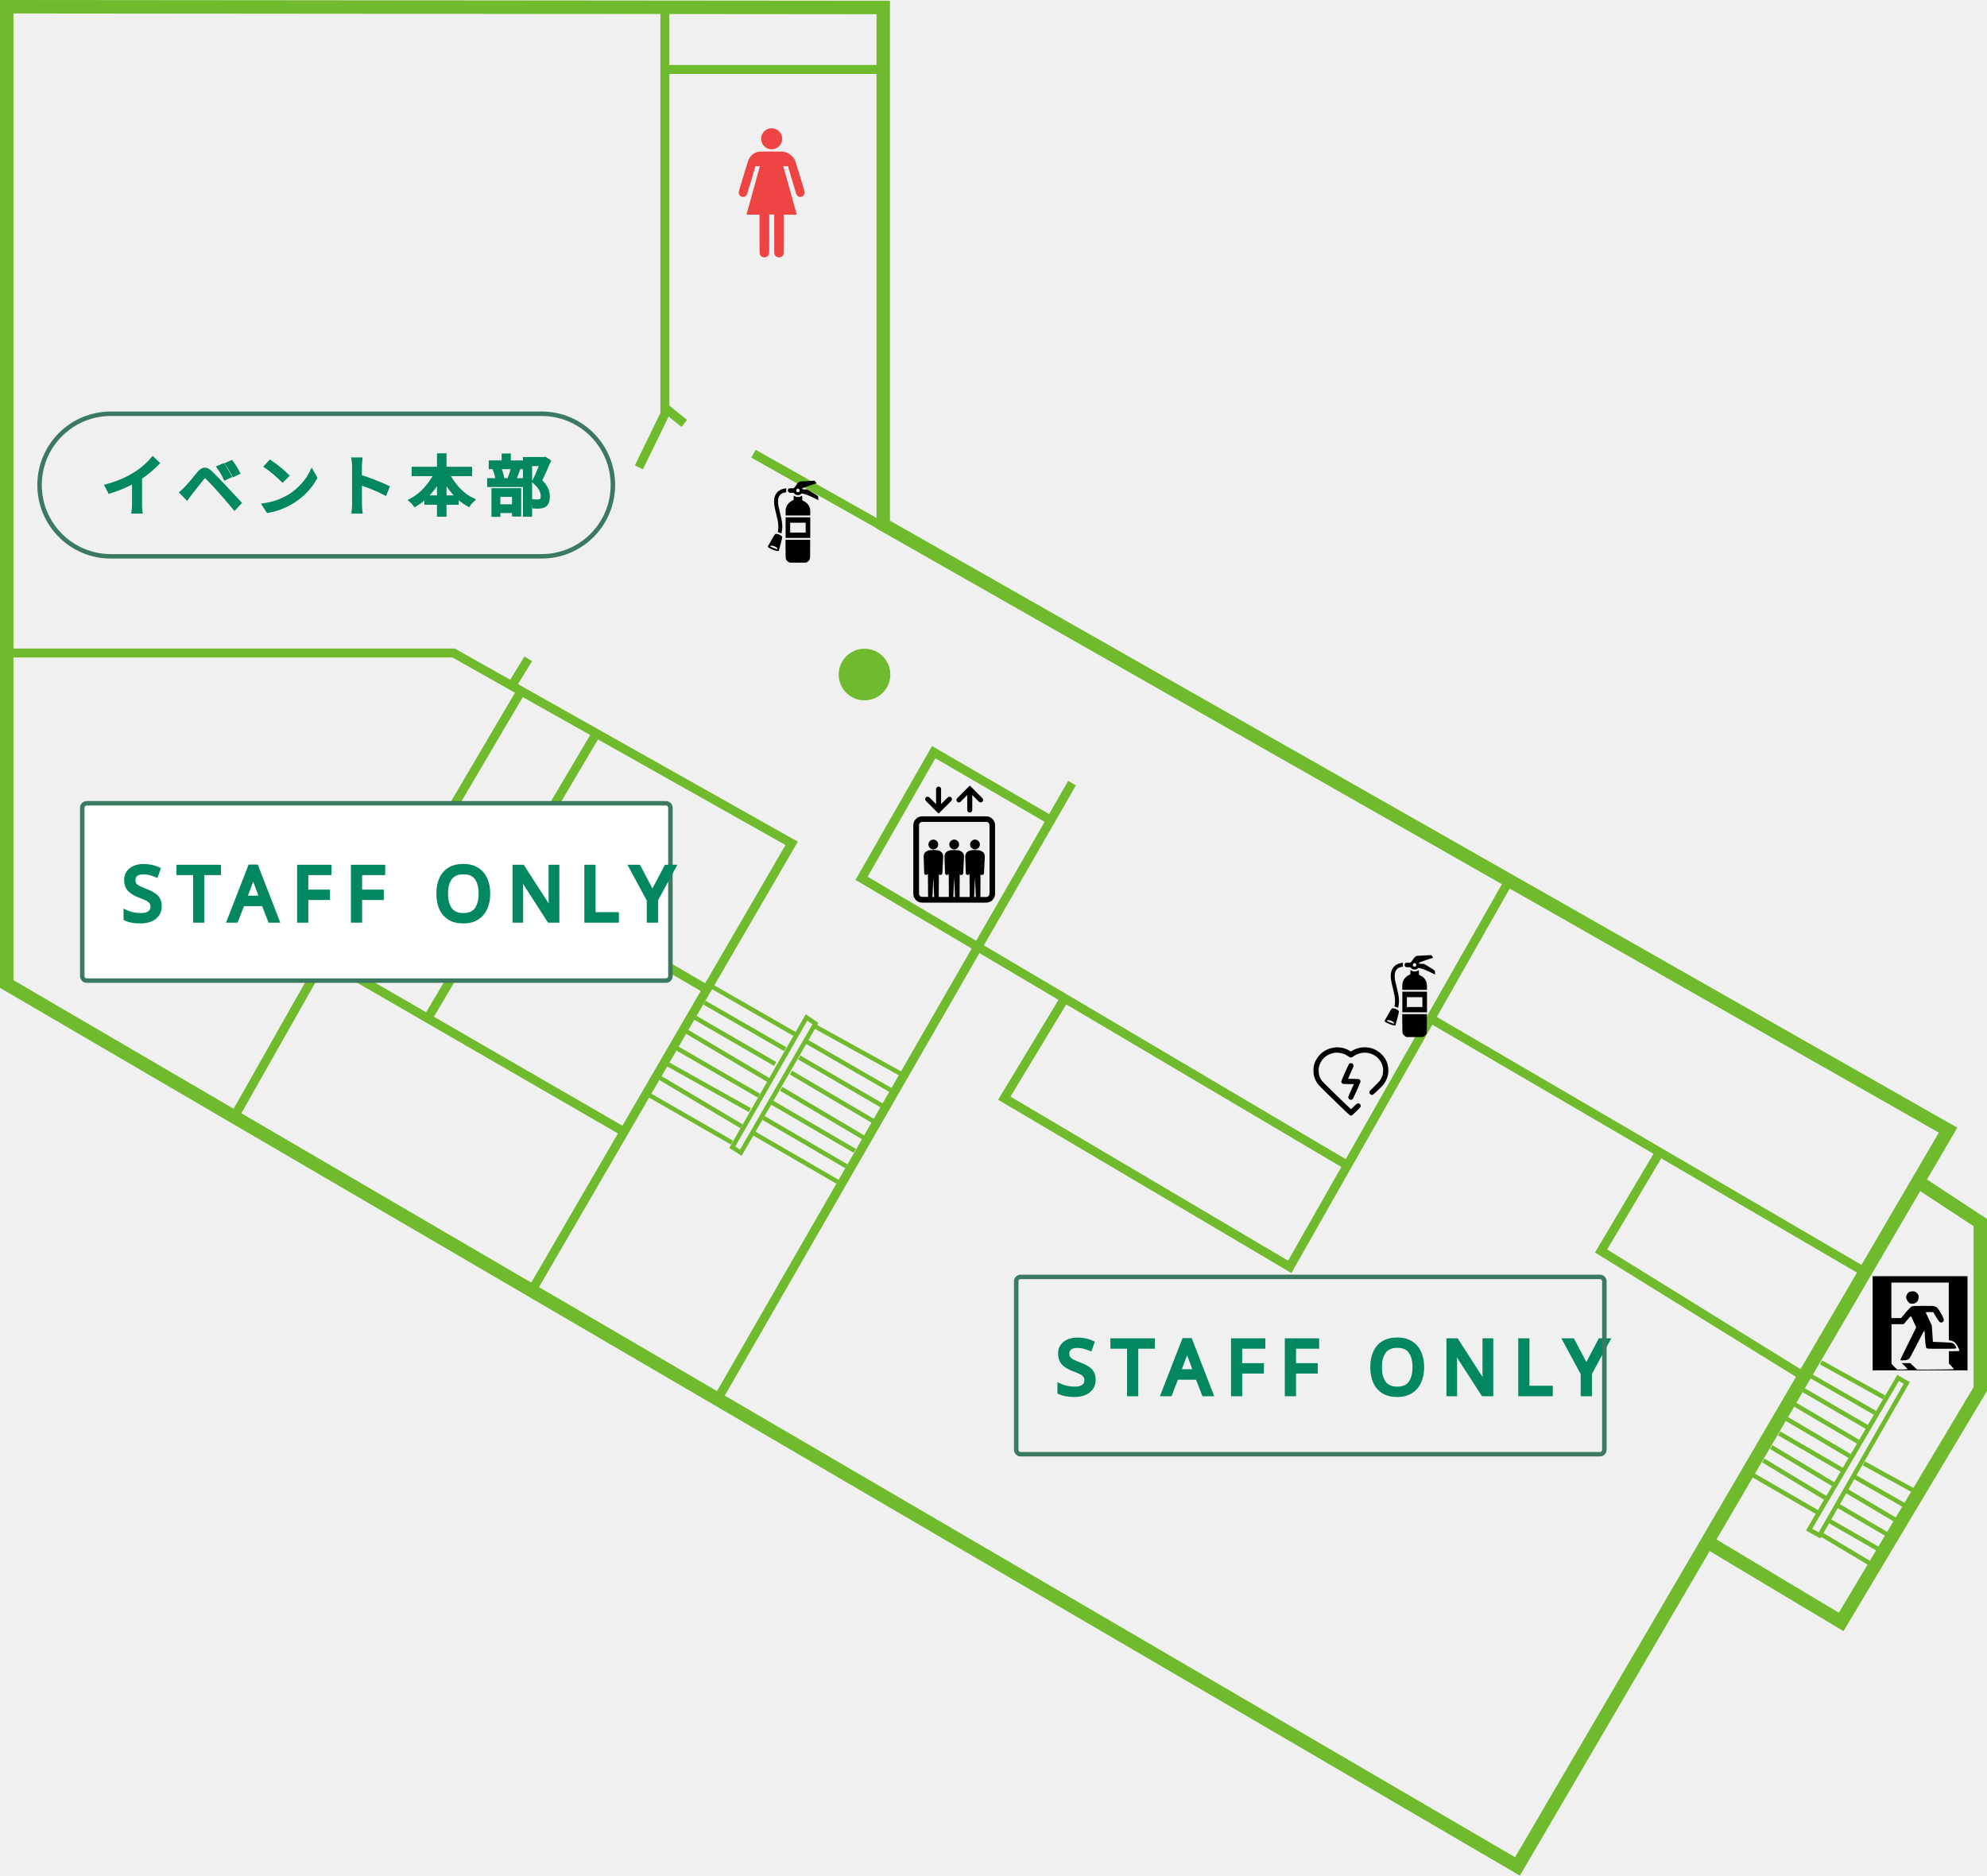
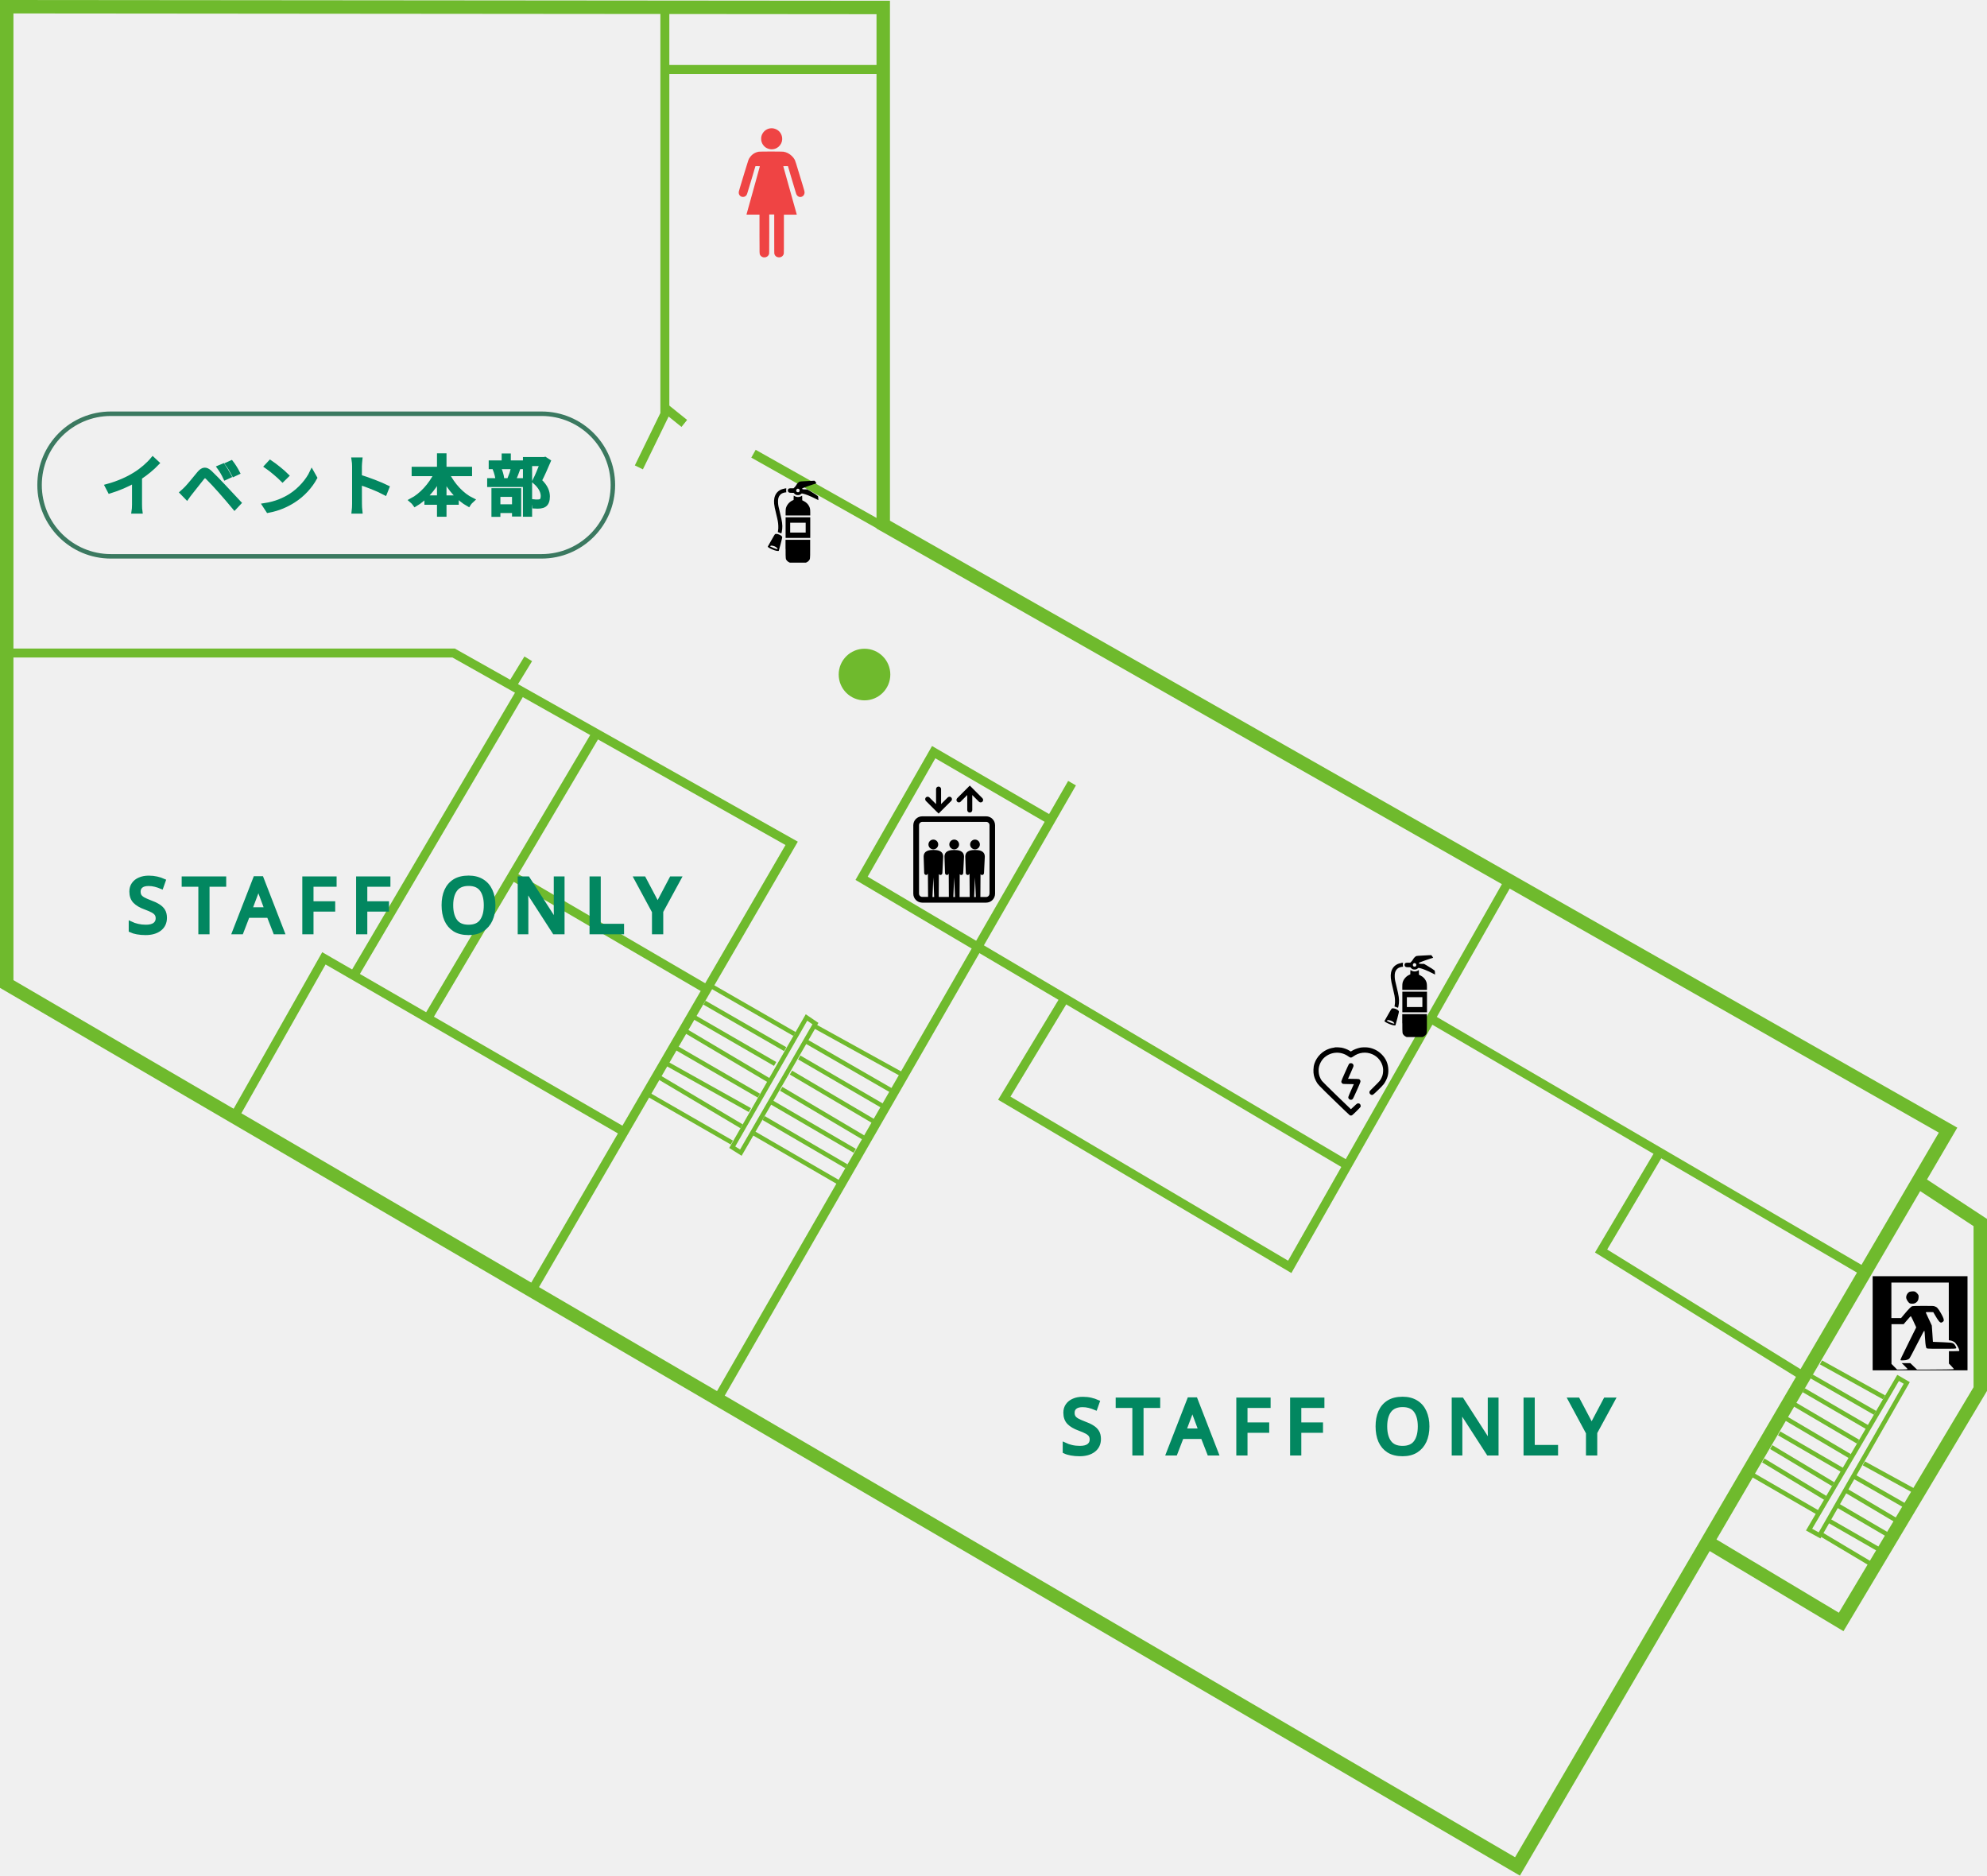
- <svg xmlns="http://www.w3.org/2000/svg" id="_レイヤー_1" data-name="レイヤー 1" viewBox="0 0 443.48 418.56">
+ <svg xmlns="http://www.w3.org/2000/svg" id="_レイヤー_1" version="1.1" viewBox="0 0 443.48 418.56">
  <defs>
    <style>
-       .cls-1, .cls-2, .cls-3, .cls-4, .cls-5, .cls-6, .cls-7, .cls-8 {
+       .st0, .st1, .st2, .st3 {
+         font-family: BIZ-UDGothic, 'BIZ UDGothic';
+       }
+ 
+       .st0, .st1, .st2, .st3, .st4 {
+         isolation: isolate;
+       }
+ 
+       .st0, .st2 {
+         font-size: 14.32px;
+         letter-spacing: .2em;
+       }
+ 
+       .st0, .st3 {
+         fill: #028760;
+       }
+ 
+       .st5, .st1, .st6, .st7, .st2, .st8, .st9 {
        stroke-miterlimit: 10;
      }

-       .cls-1, .cls-2, .cls-3, .cls-4, .cls-7, .cls-8 {
+       .st5, .st1, .st6, .st7, .st2, .st9 {
        fill: none;
      }

-       .cls-1, .cls-9, .cls-10, .cls-11, .cls-8 {
-         isolation: isolate;
+       .st5, .st6, .st8, .st9 {
+         stroke: #6fba2d;
      }

-       .cls-1, .cls-10, .cls-11, .cls-8 {
-         font-family: BIZ-UDGothic, 'BIZ UDGothic';
+       .st1, .st2 {
+         stroke: #028760;
      }

-       .cls-1, .cls-11 {
+       .st1, .st3 {
        font-size: 16.7px;
        letter-spacing: .2em;
      }

-       .cls-1, .cls-8 {
-         stroke: #028760;
-       }
- 
-       .cls-2, .cls-3, .cls-5, .cls-7 {
-         stroke: #6fba2d;
-       }
- 
-       .cls-3 {
+       .st6 {
        stroke-width: 3px;
      }

-       .cls-4, .cls-6 {
+       .st7 {
        stroke: #3b7960;
      }

-       .cls-12 {
+       .st10 {
        fill: #ef4444;
      }

-       .cls-5 {
+       .st8 {
        fill: #6fba2d;
      }

-       .cls-6 {
-         fill: #fff;
-       }
- 
-       .cls-7 {
+       .st9 {
        stroke-width: 2px;
-       }
- 
-       .cls-10, .cls-11 {
-         fill: #028760;
-       }
- 
-       .cls-10, .cls-8 {
-         font-size: 14.32px;
-         letter-spacing: .2em;
      }
    </style>
  </defs>
-   <g id="_トレース" data-name=" トレース">
+   <g id="_トレース">
    <g>
      <g>
-         <polygon class="cls-3" points="1.5 1.5 1.5 219.59 338.69 416.51 434.79 252.2 197.13 117.07 197.13 1.67 1.5 1.5" />
-         <polyline class="cls-3" points="381.49 344.33 410.93 361.95 441.98 309.98 441.98 272.82 428.14 263.73" />
+         <polygon class="st6" points="1.5 1.5 1.5 219.59 338.69 416.51 434.79 252.2 197.13 117.07 197.13 1.67 1.5 1.5" />
+         <polyline class="st6" points="381.49 344.33 410.93 361.95 441.98 309.98 441.98 272.82 428.14 263.73" />
      </g>
      <g>
-         <polyline class="cls-7" points="1.67 145.73 101.25 145.73 176.69 188.2 118.78 287.86" />
-         <polyline class="cls-7" points="138.97 252.39 72.29 213.86 52.58 248.69" />
-         <line class="cls-7" x1="79.13" y1="217.4" x2="116.29" y2="154.26" />
-         <line class="cls-7" x1="133.1" y1="163.67" x2="95.54" y2="227.13" />
-         <line class="cls-7" x1="114.6" y1="195.6" x2="157.31" y2="220.53" />
-         <line class="cls-7" x1="117.9" y1="147.02" x2="114.36" y2="152.81" />
-         <polyline class="cls-7" points="148.39 1.83 148.39 92.4 142.59 104.3" />
-         <line class="cls-7" x1="152.73" y1="94.49" x2="148.54" y2="91.12" />
-         <line class="cls-7" x1="168.17" y1="101.25" x2="197.29" y2="117.66" />
-         <line class="cls-7" x1="148.39" y1="15.5" x2="197.45" y2="15.5" />
-         <line class="cls-7" x1="239.27" y1="174.77" x2="160.29" y2="311.99" />
-         <polyline class="cls-7" points="234.13 182.81 208.39 167.85 192.3 196 300.41 259.87" />
-         <polyline class="cls-7" points="336.28 197.45 287.86 282.71 224.15 245.07 237.67 222.7" />
-         <line class="cls-7" x1="415.91" y1="283.68" x2="319.71" y2="227.53" />
-         <polyline class="cls-7" points="370.22 257.46 357.35 279.17 402.08 306.85" />
+         <polyline class="st9" points="1.67 145.73 101.25 145.73 176.69 188.2 118.78 287.86" />
+         <polyline class="st9" points="138.97 252.39 72.29 213.86 52.58 248.69" />
+         <line class="st9" x1="79.13" y1="217.4" x2="116.29" y2="154.26" />
+         <line class="st9" x1="133.1" y1="163.67" x2="95.54" y2="227.13" />
+         <line class="st9" x1="114.6" y1="195.6" x2="157.31" y2="220.53" />
+         <line class="st9" x1="117.9" y1="147.02" x2="114.36" y2="152.81" />
+         <polyline class="st9" points="148.39 1.83 148.39 92.4 142.59 104.3" />
+         <line class="st9" x1="152.73" y1="94.49" x2="148.54" y2="91.12" />
+         <line class="st9" x1="168.17" y1="101.25" x2="197.29" y2="117.66" />
+         <line class="st9" x1="148.39" y1="15.5" x2="197.45" y2="15.5" />
+         <line class="st9" x1="239.27" y1="174.77" x2="160.29" y2="311.99" />
+         <polyline class="st9" points="234.13 182.81 208.39 167.85 192.3 196 300.41 259.87" />
+         <polyline class="st9" points="336.28 197.45 287.86 282.71 224.15 245.07 237.67 222.7" />
+         <line class="st9" x1="415.91" y1="283.68" x2="319.71" y2="227.53" />
+         <polyline class="st9" points="370.22 257.46 357.35 279.17 402.08 306.85" />
      </g>
      <g>
-         <line class="cls-2" x1="145" y1="244.43" x2="163.34" y2="254.97" />
-         <line class="cls-2" x1="147.1" y1="240.4" x2="165.51" y2="251.34" />
-         <line class="cls-2" x1="148.94" y1="237.43" x2="167.36" y2="247.72" />
-         <line class="cls-2" x1="151.03" y1="233.89" x2="169.38" y2="244.51" />
-         <line class="cls-2" x1="152.97" y1="230.03" x2="171.55" y2="241.05" />
-         <line class="cls-2" x1="155.06" y1="227.06" x2="173" y2="237.43" />
-         <line class="cls-2" x1="157.23" y1="223.75" x2="175.25" y2="234.13" />
-         <line class="cls-2" x1="159" y1="220.21" x2="177.34" y2="230.75" />
-         <line class="cls-2" x1="181.92" y1="229.06" x2="201.15" y2="239.68" />
-         <line class="cls-2" x1="180" y1="232.44" x2="198.98" y2="243.38" />
-         <line class="cls-2" x1="178.38" y1="235.98" x2="197.05" y2="246.84" />
-         <line class="cls-2" x1="176.54" y1="239.36" x2="194.96" y2="250.22" />
-         <line class="cls-2" x1="174.36" y1="242.98" x2="192.7" y2="253.84" />
-         <line class="cls-2" x1="172.27" y1="246.03" x2="190.77" y2="256.81" />
-         <line class="cls-2" x1="170.42" y1="249.49" x2="188.92" y2="260.27" />
-         <line class="cls-2" x1="168.33" y1="252.95" x2="187.08" y2="263.81" />
-         <polygon class="cls-2" points="180 227.06 163.43 256.01 165.35 257.22 182 228.42 180 227.06" />
-         <line class="cls-2" x1="391.3" y1="329.21" x2="405.78" y2="337.57" />
-         <line class="cls-2" x1="393.55" y1="325.91" x2="407.39" y2="334.27" />
-         <line class="cls-2" x1="395.32" y1="322.93" x2="409.16" y2="331.22" />
-         <line class="cls-2" x1="397.09" y1="319.87" x2="411.25" y2="328.08" />
-         <line class="cls-2" x1="398.54" y1="316.49" x2="412.86" y2="324.94" />
-         <line class="cls-2" x1="400.48" y1="313.36" x2="414.71" y2="321.73" />
-         <line class="cls-2" x1="402.57" y1="310.23" x2="416.8" y2="318.51" />
-         <line class="cls-2" x1="404.33" y1="307.16" x2="418.49" y2="315.29" />
-         <line class="cls-2" x1="406.43" y1="304.03" x2="420.5" y2="311.83" />
-         <line class="cls-2" x1="406.19" y1="342.23" x2="417.93" y2="349.23" />
-         <line class="cls-2" x1="408.03" y1="339.26" x2="419.94" y2="346.1" />
-         <line class="cls-2" x1="410.04" y1="335.89" x2="421.71" y2="342.72" />
-         <line class="cls-2" x1="412.06" y1="332.67" x2="423.32" y2="339.34" />
-         <line class="cls-2" x1="413.99" y1="329.61" x2="425.25" y2="336.05" />
-         <line class="cls-2" x1="415.99" y1="326.56" x2="427.42" y2="332.82" />
-         <polygon class="cls-2" points="403.77 341.35 423.64 307.49 425.57 308.61 406.11 342.64 403.77 341.35" />
+         <line class="st5" x1="145" y1="244.43" x2="163.34" y2="254.97" />
+         <line class="st5" x1="147.1" y1="240.4" x2="165.51" y2="251.34" />
+         <line class="st5" x1="148.94" y1="237.43" x2="167.36" y2="247.72" />
+         <line class="st5" x1="151.03" y1="233.89" x2="169.38" y2="244.51" />
+         <line class="st5" x1="152.97" y1="230.03" x2="171.55" y2="241.05" />
+         <line class="st5" x1="155.06" y1="227.06" x2="173" y2="237.43" />
+         <line class="st5" x1="157.23" y1="223.75" x2="175.25" y2="234.13" />
+         <line class="st5" x1="159" y1="220.21" x2="177.34" y2="230.75" />
+         <line class="st5" x1="181.92" y1="229.06" x2="201.15" y2="239.68" />
+         <line class="st5" x1="180" y1="232.44" x2="198.98" y2="243.38" />
+         <line class="st5" x1="178.38" y1="235.98" x2="197.05" y2="246.84" />
+         <line class="st5" x1="176.54" y1="239.36" x2="194.96" y2="250.22" />
+         <line class="st5" x1="174.36" y1="242.98" x2="192.7" y2="253.84" />
+         <line class="st5" x1="172.27" y1="246.03" x2="190.77" y2="256.81" />
+         <line class="st5" x1="170.42" y1="249.49" x2="188.92" y2="260.27" />
+         <line class="st5" x1="168.33" y1="252.95" x2="187.08" y2="263.81" />
+         <polygon class="st5" points="180 227.06 163.43 256.01 165.35 257.22 182 228.42 180 227.06" />
+         <line class="st5" x1="391.3" y1="329.21" x2="405.78" y2="337.57" />
+         <line class="st5" x1="393.55" y1="325.91" x2="407.39" y2="334.27" />
+         <line class="st5" x1="395.32" y1="322.93" x2="409.16" y2="331.22" />
+         <line class="st5" x1="397.09" y1="319.87" x2="411.25" y2="328.08" />
+         <line class="st5" x1="398.54" y1="316.49" x2="412.86" y2="324.94" />
+         <line class="st5" x1="400.48" y1="313.36" x2="414.71" y2="321.73" />
+         <line class="st5" x1="402.57" y1="310.23" x2="416.8" y2="318.51" />
+         <line class="st5" x1="404.33" y1="307.16" x2="418.49" y2="315.29" />
+         <line class="st5" x1="406.43" y1="304.03" x2="420.5" y2="311.83" />
+         <line class="st5" x1="406.19" y1="342.23" x2="417.93" y2="349.23" />
+         <line class="st5" x1="408.03" y1="339.26" x2="419.94" y2="346.1" />
+         <line class="st5" x1="410.04" y1="335.89" x2="421.71" y2="342.72" />
+         <line class="st5" x1="412.06" y1="332.67" x2="423.32" y2="339.34" />
+         <line class="st5" x1="413.99" y1="329.61" x2="425.25" y2="336.05" />
+         <line class="st5" x1="415.99" y1="326.56" x2="427.42" y2="332.82" />
+         <polygon class="st5" points="403.77 341.35 423.64 307.49 425.57 308.61 406.11 342.64 403.77 341.35" />
      </g>
-       <circle class="cls-5" cx="192.95" cy="150.53" r="5.26" />
+       <circle class="st8" cx="192.95" cy="150.53" r="5.26" />
    </g>
-     <g>
-       <g class="cls-9">
-         <text class="cls-11" transform="translate(235.65 311.08)">
-           <tspan x="0" y="0">STAFF ONLY</tspan>
-         </text>
-         <text class="cls-1" transform="translate(235.65 311.08)">
+     <g class="st4">
+       <g class="st4">
+         <text class="st3" transform="translate(236.83 324.3)">
          <tspan x="0" y="0">STAFF ONLY</tspan>
        </text>
      </g>
-       <rect class="cls-4" x="226.81" y="284.95" width="131.27" height="39.57" rx="1" ry="1" />
-     </g>
-     <g>
-       <g class="cls-9">
-         <text class="cls-10" transform="translate(22.7 113.68)">
-           <tspan x="0" y="0">イベント本部</tspan>
-         </text>
-         <text class="cls-8" transform="translate(22.7 113.68)">
-           <tspan x="0" y="0">イベント本部</tspan>
-         </text>
-       </g>
-       <path class="cls-4" d="M24.74,92.33h96.14c8.79,0,15.91,7.12,15.91,15.91h0c0,8.79-7.12,15.91-15.91,15.91H24.74c-8.79,0-15.91-7.12-15.91-15.91h0c0-8.79,7.12-15.91,15.91-15.91Z" />
-     </g>
-     <g>
-       <rect class="cls-6" x="18.36" y="179.26" width="131.27" height="39.57" rx="1" ry="1" />
-       <g class="cls-9">
-         <text class="cls-11" transform="translate(27.21 205.4)">
-           <tspan x="0" y="0">STAFF ONLY</tspan>
-         </text>
-         <text class="cls-1" transform="translate(27.21 205.4)">
+       <g class="st4">
+         <text class="st1" transform="translate(236.83 324.3)">
          <tspan x="0" y="0">STAFF ONLY</tspan>
        </text>
      </g>
    </g>
    <g>
-       <path class="cls-12" d="M171.84,28.65c-.81.14-1.46.67-1.78,1.41-.14.33-.19.62-.17.99,0,.21.02.36.06.49.18.69.62,1.23,1.24,1.54,1.17.58,2.57.1,3.15-1.07.14-.29.21-.51.23-.82.08-.86-.33-1.7-1.03-2.17-.51-.33-1.12-.47-1.69-.37Z" />
-       <path class="cls-12" d="M169.37,33.85c-.85.14-1.57.6-2.08,1.38-.24.37-.17.17-1.11,3.23-.37,1.2-.76,2.51-1.04,3.44-.12.39-.23.77-.24.86-.1.52.18,1.01.65,1.15.37.11.73,0,.98-.27.19-.21.16-.14.85-2.45.15-.51.37-1.24.49-1.62.11-.38.33-1.11.47-1.6l.27-.89h.49c.41,0,.49,0,.49.03,0,.02-.07.29-.16.6-.16.56-.63,2.26-1.85,6.67-.94,3.36-.95,3.44-.97,3.48,0,.04.06.04,1.44.04h1.46v4.29c0,4.67,0,4.42.13,4.69.12.23.35.42.62.51.17.06.55.06.72-.02.33-.12.55-.34.66-.68.04-.12.04-.33.05-4.48v-4.35h1.11v4.36c0,4.35,0,4.36.05,4.5.14.42.48.68.95.71.57.04,1.05-.33,1.14-.87.02-.1.02-1.57.02-4.4v-4.25h1.44c.94,0,1.44,0,1.44-.02,0,0-.16-.6-.37-1.31-.2-.71-.45-1.61-.56-2s-.37-1.3-.56-2c-.62-2.21-.76-2.72-.92-3.29-.09-.3-.25-.91-.38-1.36-.13-.45-.23-.82-.23-.83,0-.02.2-.02.52-.02h.52l.05.16c.02.09.06.22.09.3.02.07.13.41.22.76.1.34.27.91.37,1.26.1.35.26.87.35,1.16.33,1.11.48,1.61.6,2.01.06.23.14.47.17.54.19.49.61.76,1.06.68.51-.1.84-.55.8-1.11-.02-.17-.03-.23-.53-1.89-.45-1.48-1.18-3.86-1.37-4.49-.1-.33-.21-.65-.27-.77-.14-.28-.38-.6-.68-.89-.56-.53-1.19-.85-1.89-.95-.31-.05-5.17-.05-5.46,0h0Z" />
+       <g class="st4">
+         <g class="st4">
+           <text class="st0" transform="translate(22.7 113.68)">
+             <tspan x="0" y="0">イベント本部</tspan>
+           </text>
+         </g>
+         <g class="st4">
+           <text class="st2" transform="translate(22.7 113.68)">
+             <tspan x="0" y="0">イベント本部</tspan>
+           </text>
+         </g>
+       </g>
+       <path class="st7" d="M24.74,92.33h96.14c8.79,0,15.91,7.12,15.91,15.91h0c0,8.79-7.12,15.91-15.91,15.91H24.74c-8.79,0-15.91-7.12-15.91-15.91h0c0-8.79,7.12-15.91,15.91-15.91Z" />
+     </g>
+     <g class="st4">
+       <g class="st4">
+         <text class="st3" transform="translate(28.37 208)">
+           <tspan x="0" y="0">STAFF ONLY</tspan>
+         </text>
+       </g>
+       <g class="st4">
+         <text class="st1" transform="translate(28.37 208)">
+           <tspan x="0" y="0">STAFF ONLY</tspan>
+         </text>
+       </g>
    </g>
    <g>
-       <path d="M181.37,107.29c-.14.02-.81.06-1.49.08-.89.04-1.27.07-1.4.11-.23.08-.56.42-.74.74-.07.14-.24.36-.37.49l-.25.25h-.46c-.52,0-.67.05-.77.25-.14.27,0,.63.26.72.08.03.33.05.56.05h.42l.17.18c.24.25.44.33.78.33.32,0,.51-.07.72-.27.12-.11.13-.12.36-.07.64.13,1.77.58,2.85,1.14.35.17.63.32.64.32,0,0,0-.19-.02-.42-.02-.31-.03-.44-.09-.49-.09-.1-.95-.66-1.72-1.11l-.64-.37h-.53c-.36,0-.55-.03-.58-.1-.03-.06-.03-.12,0-.14.09-.09,2.32-.88,2.98-1.06l.17-.05-.1-.19c-.15-.26-.3-.41-.4-.41-.05,0-.21.02-.35.03h0ZM178.23,109.09c.25.09.33.42.15.64-.08.1-.13.11-.29.11s-.21-.02-.29-.11c-.18-.21-.1-.54.14-.64.14-.06.13-.06.28,0Z" />
-       <path d="M175.08,109.05c-1.61.24-2.49,1.53-2.3,3.37.06.56.17,1.12.49,2.4.33,1.34.41,1.78.44,2.52.02.48,0,.72-.05,1.01-.04.21-.06.39-.06.39s.11.04.24.08.29.1.38.15.16.07.17.06c.05-.05.14-.57.19-.99.09-.87-.02-1.73-.47-3.51-.37-1.46-.44-1.84-.46-2.4-.04-.81.1-1.29.46-1.69.11-.11.27-.25.37-.3.21-.13.68-.26.88-.26.15,0,.16,0,.13-.1-.04-.11-.04-.59,0-.72.04-.1.02-.1-.41-.05v.02Z" />
+       <path class="st10" d="M171.84,28.65c-.81.14-1.46.67-1.78,1.41-.14.33-.19.62-.17.99,0,.21.02.36.06.49.18.69.62,1.23,1.24,1.54,1.17.58,2.57.1,3.15-1.07.14-.29.21-.51.23-.82.08-.86-.33-1.7-1.03-2.17-.51-.33-1.12-.47-1.69-.37h0Z" />
+       <path class="st10" d="M169.37,33.85c-.85.14-1.57.6-2.08,1.38-.24.37-.17.17-1.11,3.23-.37,1.2-.76,2.51-1.04,3.44-.12.39-.23.77-.24.86-.1.52.18,1.01.65,1.15.37.11.73,0,.98-.27.19-.21.16-.14.85-2.45.15-.51.37-1.24.49-1.62.11-.38.33-1.11.47-1.6l.27-.89h.49c.41,0,.49,0,.49.03,0,.02-.07.29-.16.6-.16.56-.63,2.26-1.85,6.67-.94,3.36-.95,3.44-.97,3.48,0,.04.06.04,1.44.04h1.46v4.29c0,4.67,0,4.42.13,4.69.12.23.35.42.62.51.17.06.55.06.72-.02.33-.12.55-.34.66-.68.04-.12.04-.33.05-4.48v-4.35h1.11v4.36c0,4.35,0,4.36.05,4.5.14.42.48.68.95.71.57.04,1.05-.33,1.14-.87.02-.1.02-1.57.02-4.4v-4.25h1.44c.94,0,1.44,0,1.44-.02,0,0-.16-.6-.37-1.31-.2-.71-.45-1.61-.56-2s-.37-1.3-.56-2c-.62-2.21-.76-2.72-.92-3.29-.09-.3-.25-.91-.38-1.36s-.23-.82-.23-.83c0-.02.2-.02.52-.02h.52l.05.16c.02.09.06.22.09.3.02.07.13.41.22.76.1.34.27.91.37,1.26.1.35.26.87.35,1.16.33,1.11.48,1.61.6,2.01.06.23.14.47.17.54.19.49.61.76,1.06.68.51-.1.84-.55.8-1.11-.02-.17-.03-.23-.53-1.89-.45-1.48-1.18-3.86-1.37-4.49-.1-.33-.21-.65-.27-.77-.14-.28-.38-.6-.68-.89-.56-.53-1.19-.85-1.89-.95-.31-.05-5.17-.05-5.46,0h0Z" />
+     </g>
+     <g>
+       <path d="M181.37,107.29c-.14.02-.81.06-1.49.08-.89.04-1.27.07-1.4.11-.23.08-.56.42-.74.74-.07.14-.24.36-.37.49l-.25.25h-.46c-.52,0-.67.05-.77.25-.14.27,0,.63.26.72.08.03.33.05.56.05h.42l.17.18c.24.25.44.33.78.33.32,0,.51-.07.72-.27.12-.11.13-.12.36-.07.64.13,1.77.58,2.85,1.14.35.17.63.32.64.32,0,0,0-.19-.02-.42-.02-.31-.03-.44-.09-.49-.09-.1-.95-.66-1.72-1.11l-.64-.37h-.53c-.36,0-.55-.03-.58-.1-.03-.06-.03-.12,0-.14.09-.09,2.32-.88,2.98-1.06l.17-.05-.1-.19c-.15-.26-.3-.41-.4-.41-.05,0-.21.02-.35.03h0ZM178.23,109.09c.25.09.33.42.15.64-.08.1-.13.11-.29.11s-.21-.02-.29-.11c-.18-.21-.1-.54.14-.64.14-.06.13-.06.28,0h0Z" />
+       <path d="M175.08,109.05c-1.61.24-2.49,1.53-2.3,3.37.06.56.17,1.12.49,2.4.33,1.34.41,1.78.44,2.52.02.48,0,.72-.05,1.01-.04.21-.06.39-.06.39,0,0,.11.04.24.08s.29.1.38.15.16.07.17.06c.05-.05.14-.57.19-.99.09-.87-.02-1.73-.47-3.51-.37-1.46-.44-1.84-.46-2.4-.04-.81.1-1.29.46-1.69.11-.11.27-.25.37-.3.21-.13.68-.26.88-.26.15,0,.16,0,.13-.1-.04-.11-.04-.59,0-.72.04-.1.02-.1-.41-.05v.04Z" />
      <path d="M177.13,111.07v.49l-.35.17c-.66.33-1.22,1.02-1.38,1.72-.04.17-.06.48-.06.92v.66h5.5v-.66c0-.73-.05-.99-.25-1.39-.24-.49-.65-.89-1.21-1.17l-.33-.17v-.43c0-.24-.02-.47-.02-.52-.02-.09-.03-.09-.1-.03-.12.11-.44.23-.68.25-.31.03-.64-.04-.88-.19-.1-.07-.2-.12-.21-.12-.02,0-.02.21-.02.48h0Z" />
      <path d="M175.34,117.74v2.3h5.5v-4.6h-5.5v2.3h0ZM179.82,117.75v1.1h-3.46v-2.2h3.46v1.1Z" />
      <path d="M173,119.19c-.06.02-.39.57-.87,1.43l-.78,1.38.11.12c.14.14.89.51,1.4.68.21.07.51.14.66.15.26.02.28.02.31-.08.02-.06.21-.73.41-1.51.25-.98.37-1.45.34-1.52-.1-.4-1.19-.84-1.59-.65h0ZM172.5,121.8c.42.09.83.32.98.55.1.14.1.21,0,.21-.25,0-1.65-.58-1.62-.67.02-.04.25-.14.33-.14.02,0,.16.02.31.06h0Z" />
-       <path d="M175.34,122.5c0,2.32,0,2.28.31,2.63.1.12.28.25.41.32l.23.11h3.58l.23-.11c.14-.06.31-.2.41-.32.31-.35.31-.31.31-2.63v-2.04h-5.5v2.04h0Z" />
+       <path d="M175.34,122.5c0,2.32,0,2.28.31,2.63.1.12.28.25.41.32l.23.11h3.58l.23-.11c.14-.06.31-.2.41-.32.31-.35.31-.31.31-2.63v-2.04h-5.5v2.04h.02Z" />
    </g>
    <g>
-       <path d="M319.01,213.16c-.14.02-.81.06-1.49.08-.89.04-1.27.07-1.4.11-.23.08-.56.42-.74.74-.07.14-.24.36-.37.49l-.25.25h-.46c-.52,0-.67.05-.77.25-.14.27,0,.63.26.72.08.03.33.05.56.05h.42l.17.18c.24.25.44.33.78.33.32,0,.51-.07.72-.27.12-.11.13-.12.36-.07.64.13,1.77.58,2.85,1.14.35.17.63.32.64.32,0,0,0-.19-.02-.42-.02-.31-.03-.44-.09-.49-.09-.1-.95-.66-1.72-1.11l-.64-.37h-.53c-.36,0-.55-.03-.58-.1-.03-.06-.03-.12,0-.14.09-.09,2.32-.88,2.98-1.06l.17-.05-.1-.19c-.15-.26-.3-.41-.4-.41-.05,0-.21.02-.35.03h0ZM315.86,214.96c.25.09.33.42.15.64-.08.1-.13.11-.29.11s-.21-.02-.29-.11c-.18-.21-.1-.54.14-.64.14-.06.13-.06.28,0h0Z" />
-       <path d="M312.72,214.92c-1.61.24-2.49,1.53-2.3,3.37.06.56.17,1.12.49,2.4.33,1.34.41,1.78.44,2.52.02.48,0,.72-.05,1.01-.04.21-.06.39-.06.39s.11.04.24.08.29.1.38.15c.09.05.16.07.17.06.05-.05.14-.57.19-.99.09-.87-.02-1.73-.47-3.51-.37-1.46-.44-1.84-.46-2.4-.04-.81.1-1.29.46-1.69.11-.11.27-.25.37-.3.21-.13.68-.26.88-.26.15,0,.16,0,.13-.1-.04-.11-.04-.59,0-.72.04-.1.02-.1-.41-.05v.02Z" />
-       <path d="M314.77,216.94v.49l-.35.17c-.66.33-1.22,1.02-1.38,1.72-.04.17-.06.48-.06.92v.66h5.5v-.66c0-.73-.05-.99-.25-1.39-.24-.49-.65-.89-1.21-1.17l-.33-.17v-.43c0-.24-.02-.47-.02-.52-.02-.09-.03-.09-.1-.03-.12.11-.44.23-.68.25-.31.03-.64-.04-.88-.19-.1-.07-.2-.12-.21-.12-.02,0-.02.21-.02.48h0Z" />
-       <path d="M312.99,223.6v2.3h5.5v-4.6h-5.5v2.3h0ZM317.46,223.63v1.1h-3.46v-2.2h3.46v1.1Z" />
-       <path d="M310.64,225.06c-.06.02-.39.57-.87,1.43l-.78,1.38.11.12c.14.14.89.51,1.4.68.21.07.51.14.66.15.26.02.28.02.31-.08.02-.06.21-.73.41-1.51.25-.98.37-1.45.34-1.52-.1-.4-1.19-.84-1.59-.65h0ZM310.14,227.68c.42.09.83.32.98.55.1.14.1.21,0,.21-.25,0-1.65-.58-1.62-.67.02-.04.25-.14.33-.14.02,0,.16.02.31.06h0Z" />
-       <path d="M312.99,228.36c0,2.32,0,2.28.31,2.63.1.12.28.25.41.32l.23.11h3.58l.23-.11c.14-.06.31-.2.41-.32.31-.35.31-.31.31-2.63v-2.04h-5.5v2.04h0Z" />
+       <path d="M319.01,213.16c-.14.02-.81.06-1.49.08-.89.04-1.27.07-1.4.11-.23.08-.56.42-.74.74-.07.14-.24.36-.37.49l-.25.25h-.46c-.52,0-.67.05-.77.25-.14.27,0,.63.26.72.08.03.33.05.56.05h.42l.17.18c.24.25.44.33.78.33.32,0,.51-.07.72-.27.12-.11.13-.12.36-.07.64.13,1.77.58,2.85,1.14.35.17.63.32.64.32,0,0,0-.19-.02-.42-.02-.31-.03-.44-.09-.49-.09-.1-.95-.66-1.72-1.11l-.64-.37h-.53c-.36,0-.55-.03-.58-.1-.03-.06-.03-.12,0-.14.09-.09,2.32-.88,2.98-1.06l.17-.05-.1-.19c-.15-.26-.3-.41-.4-.41-.05,0-.21.02-.35.03h0ZM315.86,214.96c.25.09.33.42.15.64-.08.1-.13.11-.29.11s-.21-.02-.29-.11c-.18-.21-.1-.54.14-.64.14-.06.13-.06.28,0h.01Z" />
+       <path d="M312.72,214.92c-1.61.24-2.49,1.53-2.3,3.37.06.56.17,1.12.49,2.4.33,1.34.41,1.78.44,2.52.02.48,0,.72-.05,1.01-.04.21-.06.39-.06.39,0,0,.11.04.24.08s.29.1.38.15c.09.05.16.07.17.06.05-.05.14-.57.19-.99.09-.87-.02-1.73-.47-3.51-.37-1.46-.44-1.84-.46-2.4-.04-.81.1-1.29.46-1.69.11-.11.27-.25.37-.3.21-.13.68-.26.88-.26.15,0,.16,0,.13-.1-.04-.11-.04-.59,0-.72.04-.1.02-.1-.41-.05v.04Z" />
+       <path d="M314.77,216.94v.49l-.35.17c-.66.33-1.22,1.02-1.38,1.72-.04.17-.06.48-.06.92v.66h5.5v-.66c0-.73-.05-.99-.25-1.39-.24-.49-.65-.89-1.21-1.17l-.33-.17v-.43c0-.24-.02-.47-.02-.52-.02-.09-.03-.09-.1-.03-.12.11-.44.23-.68.25-.31.03-.64-.04-.88-.19-.1-.07-.2-.12-.21-.12-.02,0-.02.21-.02.48h-.01Z" />
+       <path d="M312.99,223.6v2.3h5.5v-4.6h-5.5v2.3h0ZM317.46,223.63v1.1h-3.46v-2.2h3.46v1.1h0Z" />
+       <path d="M310.64,225.06c-.06.02-.39.57-.87,1.43l-.78,1.38.11.12c.14.14.89.51,1.4.68.21.07.51.14.66.15.26.02.28.02.31-.08.02-.06.21-.73.41-1.51.25-.98.37-1.45.34-1.52-.1-.4-1.19-.84-1.59-.65h.01ZM310.14,227.68c.42.09.83.32.98.55.1.14.1.21,0,.21-.25,0-1.65-.58-1.62-.67.02-.04.25-.14.33-.14.02,0,.16.02.31.06h0Z" />
+       <path d="M312.99,228.36c0,2.32,0,2.28.31,2.63.1.12.28.25.41.32l.23.11h3.58l.23-.11c.14-.06.31-.2.41-.32.31-.35.31-.31.31-2.63v-2.04h-5.5v2.04h.02Z" />
    </g>
    <g>
      <path d="M208.31,187.36c-.6,0-1.09.49-1.09,1.09s.49,1.09,1.09,1.09,1.09-.49,1.09-1.09-.49-1.09-1.09-1.09Z" />
      <path d="M212.97,187.36c-.6,0-1.09.49-1.09,1.09s.49,1.09,1.09,1.09,1.09-.49,1.09-1.09-.49-1.09-1.09-1.09Z" />
      <path d="M217.61,187.36c-.6,0-1.09.49-1.09,1.09s.49,1.09,1.09,1.09,1.09-.49,1.09-1.09-.49-1.09-1.09-1.09Z" />
-       <path d="M220.1,182.17h-14.27c-1.1,0-1.99.89-1.99,1.99v15.28c0,1.1.89,1.99,1.99,1.99h14.27c1.1,0,1.99-.89,1.99-1.99v-15.28c0-1.1-.89-1.99-1.99-1.99ZM208.12,200.17l.19-4.37.19,4.37h-.39,0ZM212.77,200.17l.19-4.37.19,4.37h-.39,0ZM217.42,200.17l.19-4.37.19,4.37h-.39,0ZM220.83,199.44c0,.41-.33.73-.73.73h-1.29l.03-5.1c.08.12.21.2.37.19.23,0,.41-.21.41-.45l.18-3.63c0-1.42-1.45-1.5-2.18-1.5s-2.18.07-2.18,1.5l.12,3.63c0,.23.17.43.41.45.21,0,.37-.13.42-.32l.04,5.23h-2.26l.03-5.1c.08.12.21.2.37.19.23,0,.41-.21.41-.45l.18-3.63c0-1.42-1.45-1.5-2.18-1.5s-2.18.07-2.18,1.5l.12,3.63c0,.23.17.43.41.45.21,0,.37-.13.42-.33l.03,5.23h-2.26l.03-5.1c.08.12.21.2.37.19.23,0,.41-.21.41-.45l.18-3.63c0-1.42-1.45-1.5-2.18-1.5s-2.18.07-2.18,1.5l.12,3.63c0,.23.17.43.41.45.21,0,.37-.13.42-.33l.04,5.23h-1.29c-.41,0-.73-.33-.73-.73v-15.28c0-.41.33-.73.73-.73h14.27c.41,0,.73.33.73.73v15.28h0Z" />
-       <path d="M214.39,178.91l1.49-1.49v3.35c0,.3.25.56.56.56s.56-.25.56-.56v-3.35l1.49,1.49c.11.11.25.16.39.16s.29-.06.39-.16c.21-.21.21-.56,0-.78l-2.43-2.43-.39-.39-.39.39-2.43,2.43c-.21.21-.21.56,0,.78.21.21.56.21.78,0h0Z" />
-       <path d="M209.1,181.16h0l.39.39.39-.39h0l2.43-2.43c.21-.21.21-.56,0-.78-.21-.21-.56-.21-.78,0l-1.49,1.49v-3.35c0-.3-.25-.56-.56-.56s-.56.25-.56.56v3.35l-1.49-1.49c-.21-.21-.56-.21-.78,0-.21.21-.21.56,0,.78l2.43,2.43h0Z" />
+       <path d="M220.1,182.17h-14.27c-1.1,0-1.99.89-1.99,1.99v15.28c0,1.1.89,1.99,1.99,1.99h14.27c1.1,0,1.99-.89,1.99-1.99v-15.28c0-1.1-.89-1.99-1.99-1.99ZM208.12,200.17l.19-4.37.19,4.37h-.39,0ZM212.77,200.17l.19-4.37.19,4.37h-.39,0ZM217.42,200.17l.19-4.37.19,4.37h-.39,0ZM220.83,199.44c0,.41-.33.73-.73.73h-1.29l.03-5.1c.08.12.21.2.37.19.23,0,.41-.21.41-.45l.18-3.63c0-1.42-1.45-1.5-2.18-1.5s-2.18.07-2.18,1.5l.12,3.63c0,.23.17.43.41.45.21,0,.37-.13.42-.32l.04,5.23h-2.26l.03-5.1c.08.12.21.2.37.19.23,0,.41-.21.41-.45l.18-3.63c0-1.42-1.45-1.5-2.18-1.5s-2.18.07-2.18,1.5l.12,3.63c0,.23.17.43.41.45.21,0,.37-.13.42-.33l.03,5.23h-2.26l.03-5.1c.08.12.21.2.37.19.23,0,.41-.21.41-.45l.18-3.63c0-1.42-1.45-1.5-2.18-1.5s-2.18.07-2.18,1.5l.12,3.63c0,.23.17.43.41.45.21,0,.37-.13.42-.33l.04,5.23h-1.29c-.41,0-.73-.33-.73-.73v-15.28c0-.41.33-.73.73-.73h14.27c.41,0,.73.33.73.73v15.28h0l-.02.02Z" />
+       <path d="M214.39,178.91l1.49-1.49v3.35c0,.3.25.56.56.56s.56-.25.56-.56v-3.35l1.49,1.49c.11.11.25.16.39.16s.29-.06.39-.16c.21-.21.21-.56,0-.78l-2.43-2.43-.39-.39-.39.39-2.43,2.43c-.21.21-.21.56,0,.78.21.21.56.21.78,0h-.02Z" />
+       <path d="M209.1,181.16h0l.39.39.39-.39h0l2.43-2.43c.21-.21.21-.56,0-.78-.21-.21-.56-.21-.78,0l-1.49,1.49v-3.35c0-.3-.25-.56-.56-.56s-.56.25-.56.56v3.35l-1.49-1.49c-.21-.21-.56-.21-.78,0-.21.21-.21.56,0,.78l2.43,2.43h.02Z" />
    </g>
    <g>
-       <path d="M417.96,295.3v10.5h21.17v-21h-21.17v10.5ZM434.96,292.64v6.44l.33.06c.38.06.86.28,1.07.49.33.33.92,1.41.94,1.7,0,.14,0,.15-.17.17-.1.02-.62.03-1.16.03h-.99v2.76l.48.49c.49.51.64.7.6.75-.06.05-2.61.1-5.39.1h-2.81l-.75-.72-.75-.72h-1.92l.68.65c.61.6.67.66.6.7-.06.03-.49.06-1.19.07l-1.11.02-.63-.63-.63-.63v-8.87h2.72l.56-.66c.79-.91.98-1.12,1.04-1.12.05,0,.56,1.04,1.03,2.11l.17.39-1.53,3.08c-1.85,3.72-2.06,4.18-1.96,4.24.08.06.66.05,1.07,0,.37-.06.72-.2.87-.35.14-.15.67-1.15,1.83-3.41,1.18-2.31,1.46-2.82,1.52-2.8.06.02.1.32.15,1.42.06,1.1.14,1.83.25,2.21.12.41-.08.38,3.4.38,3.1,0,3.29,0,3.35-.17.03-.09-.22-.56-.42-.8-.1-.1-.23-.22-.3-.25-.25-.13-.8-.19-2.25-.24-.8-.02-1.64-.06-1.85-.07l-.4-.02-.12-1.81-.13-1.81-.16-.37c-.1-.21-.39-.84-.67-1.43-.28-.58-.51-1.08-.51-1.12,0-.1.21-.11.98-.1l.69.02.42.72c.69,1.2,1.03,1.61,1.34,1.61.15,0,.46-.21.54-.35.14-.26-.03-.76-.61-1.77-.63-1.1-.87-1.35-1.38-1.51-.29-.1-.36-.1-2.51-.1-1.72,0-2.25.02-2.44.06-.21.06-.28.1-.7.52-.25.25-.77.84-1.15,1.3l-.7.84h-2.16v-7.93h12.81v6.44h-.02Z" />
+       <path d="M417.96,295.3v10.5h21.17v-21h-21.17v10.5ZM434.96,292.64v6.44l.33.06c.38.06.86.28,1.07.49.33.33.92,1.41.94,1.7,0,.14,0,.15-.17.17-.1.02-.62.03-1.16.03h-.99v2.76l.48.49c.49.51.64.7.6.75-.06.05-2.61.1-5.39.1h-2.81l-.75-.72-.75-.72h-1.92l.68.65c.61.6.67.66.6.7-.06.03-.49.06-1.19.07l-1.11.02-.63-.63-.63-.63v-8.87h2.72l.56-.66c.79-.91.98-1.12,1.04-1.12.05,0,.56,1.04,1.03,2.11l.17.39-1.53,3.08c-1.85,3.72-2.06,4.18-1.96,4.24.08.06.66.05,1.07,0,.37-.06.72-.2.87-.35.14-.15.67-1.15,1.83-3.41,1.18-2.31,1.46-2.82,1.52-2.8.06.02.1.32.15,1.42.06,1.1.14,1.83.25,2.21.12.41-.08.38,3.4.38,3.1,0,3.29,0,3.35-.17.03-.09-.22-.56-.42-.8-.1-.1-.23-.22-.3-.25-.25-.13-.8-.19-2.25-.24-.8-.02-1.64-.06-1.85-.07l-.4-.02-.12-1.81-.13-1.81-.16-.37c-.1-.21-.39-.84-.67-1.43-.28-.58-.51-1.08-.51-1.12,0-.1.21-.11.98-.1l.69.02.42.72c.69,1.2,1.03,1.61,1.34,1.61.15,0,.46-.21.54-.35.14-.26-.03-.76-.61-1.77-.63-1.1-.87-1.35-1.38-1.51-.29-.1-.36-.1-2.51-.1-1.72,0-2.25.02-2.44.06-.21.06-.28.1-.7.52-.25.25-.77.84-1.15,1.3l-.7.84h-2.16v-7.93h12.81v6.44h-.02.03Z" />
      <path d="M426.33,288.23c-.49.14-.87.71-.89,1.28,0,.43.41,1.11.81,1.34.1.06.24.08.53.08.34,0,.43-.02.64-.12.53-.26.78-.68.8-1.34,0-.33,0-.39-.11-.56-.14-.25-.51-.6-.71-.68s-.76-.07-1.07.02v-.02Z" />
    </g>
    <g>
-       <path d="M297.91,233.76c-.47.06-.86.15-1.17.25-1.57.51-2.84,1.77-3.36,3.31-.15.46-.21.8-.23,1.39-.03.93.11,1.61.52,2.43.41.82.42.84,4.13,4.44,1.87,1.81,3.41,3.29,3.48,3.32.15.06.31.06.46,0,.16-.07,1.85-1.73,1.91-1.88.07-.17.06-.32-.02-.49s-.18-.25-.37-.29c-.28-.07-.38,0-1.08.67-.36.34-.65.62-.67.62s-1.42-1.35-3.13-3.01c-2.1-2.04-3.17-3.1-3.32-3.29-.27-.36-.51-.86-.63-1.3-.12-.43-.16-1.17-.09-1.6.14-.9.64-1.81,1.3-2.38,1.54-1.3,3.67-1.38,5.31-.2.47.34.63.34,1.1,0,1.26-.91,2.82-1.1,4.23-.49,1.26.54,2.17,1.7,2.39,3.05.07.43.03,1.17-.09,1.59-.13.45-.37.95-.64,1.3-.12.16-.67.72-1.22,1.26-.74.72-1.02,1.01-1.05,1.11-.09.28.04.59.31.71.18.09.29.09.47,0,.21-.1,2.08-1.92,2.39-2.35.32-.42.7-1.16.83-1.63.17-.57.21-.99.19-1.62-.05-1.34-.54-2.46-1.49-3.4-.78-.78-1.73-1.28-2.83-1.49-.49-.1-1.47-.1-1.94,0-.66.14-1.33.39-1.84.7l-.27.17-.26-.17c-.5-.32-1.18-.57-1.82-.7-.29-.06-1.28-.1-1.52-.07l.02.02Z" />
-       <path d="M301.27,237.29c-.06.02-.14.09-.19.14-.04.05-.45.91-.89,1.92-.88,1.98-.9,2.03-.74,2.28.04.07.13.16.2.2.12.07.21.07,1.32.09l1.19.02-.62,1.39c-.39.87-.62,1.43-.62,1.51,0,.5.6.78.97.44.1-.1.29-.49.94-1.94.89-2,.9-2.03.73-2.3-.16-.26-.17-.26-1.5-.28l-1.19-.02.62-1.39c.57-1.29.62-1.4.6-1.57-.02-.29-.23-.5-.52-.52-.1,0-.22,0-.29.04h0Z" />
+       <path d="M297.91,233.76c-.47.06-.86.15-1.17.25-1.57.51-2.84,1.77-3.36,3.31-.15.46-.21.8-.23,1.39-.03.93.11,1.61.52,2.43.41.82.42.84,4.13,4.44,1.87,1.81,3.41,3.29,3.48,3.32.15.06.31.06.46,0,.16-.07,1.85-1.73,1.91-1.88.07-.17.06-.32-.02-.49s-.18-.25-.37-.29c-.28-.07-.38,0-1.08.67-.36.34-.65.62-.67.62s-1.42-1.35-3.13-3.01c-2.1-2.04-3.17-3.1-3.32-3.29-.27-.36-.51-.86-.63-1.3-.12-.43-.16-1.17-.09-1.6.14-.9.64-1.81,1.3-2.38,1.54-1.3,3.67-1.38,5.31-.2.47.34.63.34,1.1,0,1.26-.91,2.82-1.1,4.23-.49,1.26.54,2.17,1.7,2.39,3.05.07.43.03,1.17-.09,1.59-.13.45-.37.95-.64,1.3-.12.16-.67.72-1.22,1.26-.74.72-1.02,1.01-1.05,1.11-.09.28.04.59.31.71.18.09.29.09.47,0,.21-.1,2.08-1.92,2.39-2.35.32-.42.7-1.16.83-1.63.17-.57.21-.99.19-1.62-.05-1.34-.54-2.46-1.49-3.4-.78-.78-1.73-1.28-2.83-1.49-.49-.1-1.47-.1-1.94,0-.66.14-1.33.39-1.84.7l-.27.17-.26-.17c-.5-.32-1.18-.57-1.82-.7-.29-.06-1.28-.1-1.52-.07l.02.02v.02Z" />
+       <path d="M301.27,237.29c-.06.02-.14.09-.19.14-.04.05-.45.91-.89,1.92-.88,1.98-.9,2.03-.74,2.28.04.07.13.16.2.2.12.07.21.07,1.32.09l1.19.02-.62,1.39c-.39.87-.62,1.43-.62,1.51,0,.5.6.78.97.44.1-.1.29-.49.94-1.94.89-2,.9-2.03.73-2.3-.16-.26-.17-.26-1.5-.28l-1.19-.02.62-1.39c.57-1.29.62-1.4.6-1.57-.02-.29-.23-.5-.52-.52-.1,0-.22,0-.29.04h-.01Z" />
    </g>
  </g>
</svg>
